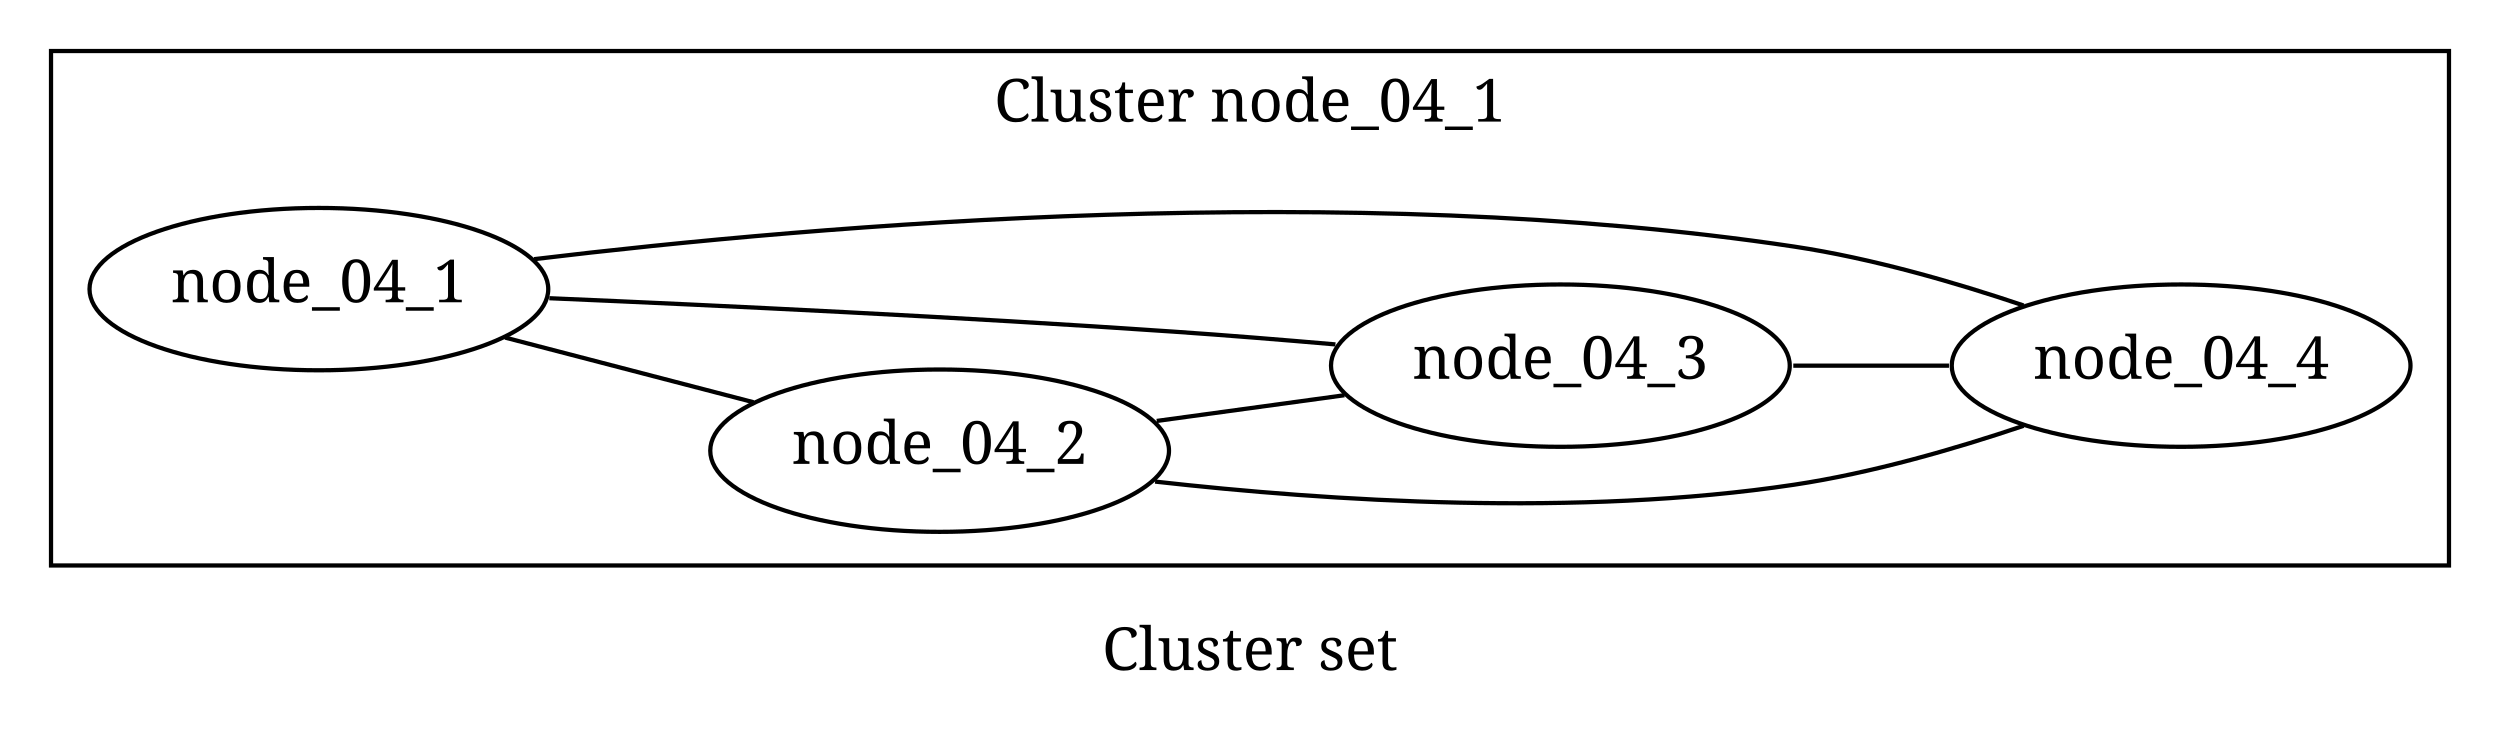
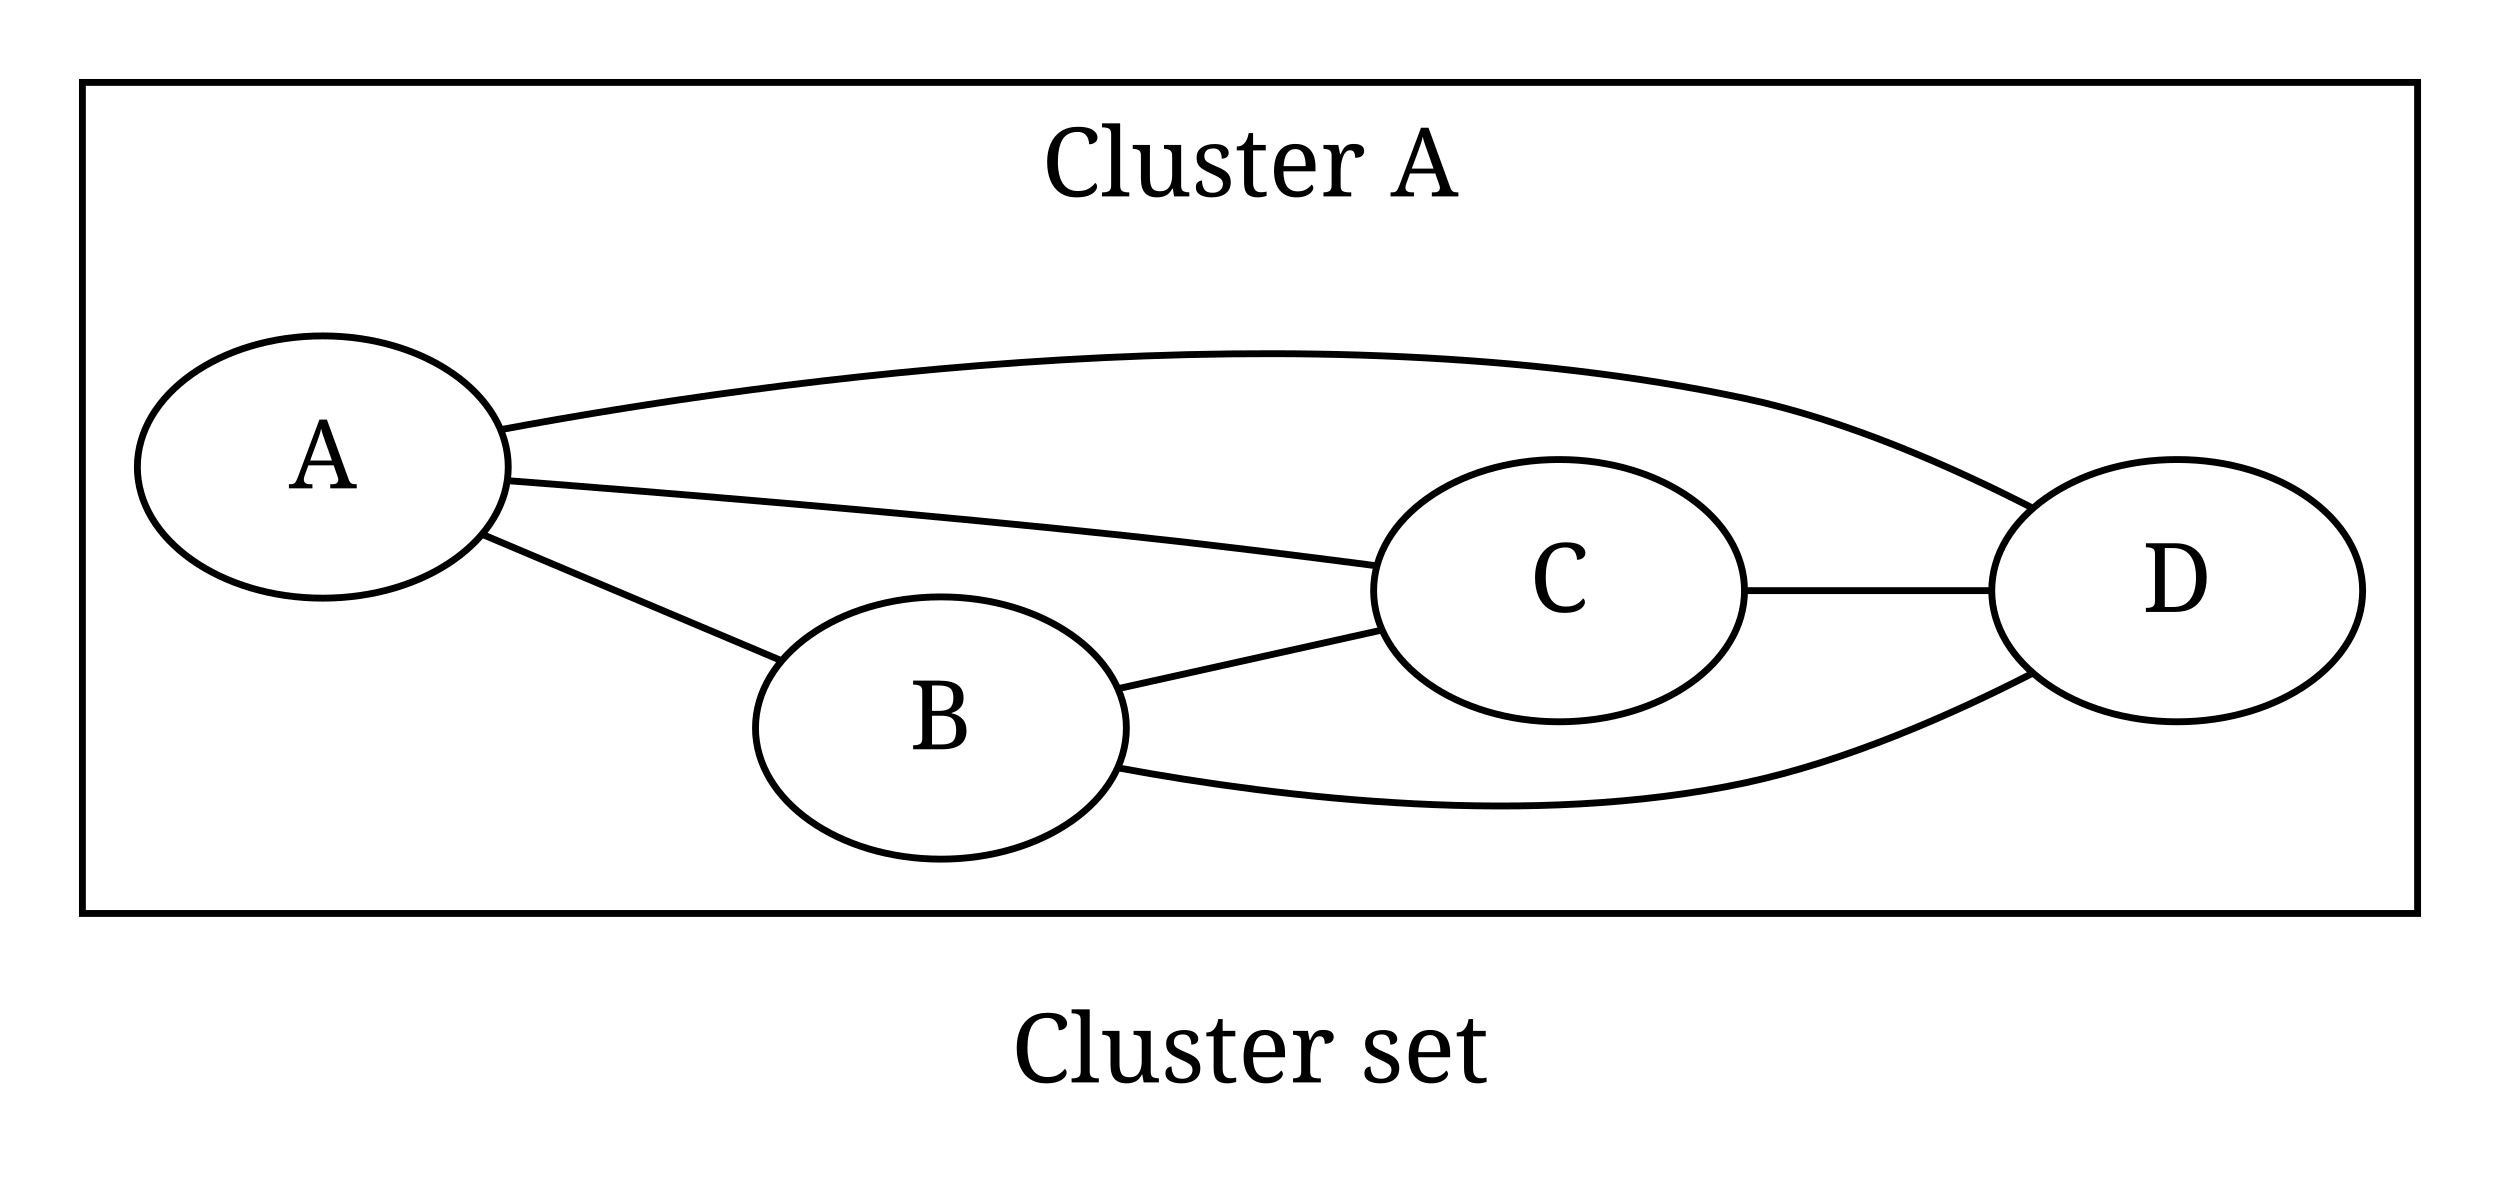
- <svg xmlns="http://www.w3.org/2000/svg" width="588pt" height="172pt" viewBox="0.00 0.00 588.00 172.00">
+ <svg xmlns="http://www.w3.org/2000/svg" width="364pt" height="172pt" viewBox="0.00 0.00 364.00 172.00">
  <g id="graph1" class="graph" transform="scale(1 1) rotate(0) translate(4 168)">
-     <polygon fill="white" stroke="white" points="-4,5 -4,-168 585,-168 585,5 -4,5" />
-     <text text-anchor="middle" x="290" y="-10.4" font-family="Times Roman,serif" font-size="14.00">Cluster set</text>
+     <polygon fill="white" stroke="white" points="-4,5 -4,-168 361,-168 361,5 -4,5" />
+     <text text-anchor="middle" x="178" y="-10.4" font-family="Times Roman,serif" font-size="14.00">Cluster set</text>
    <g id="graph2" class="cluster">
-       <polygon fill="none" stroke="black" points="8,-35 8,-156 572,-156 572,-35 8,-35" />
-       <text text-anchor="middle" x="290" y="-139.4" font-family="Times Roman,serif" font-size="14.00">Cluster node_04_1</text>
+       <polygon fill="none" stroke="black" points="8,-35 8,-156 348,-156 348,-35 8,-35" />
+       <text text-anchor="middle" x="178" y="-139.4" font-family="Times Roman,serif" font-size="14.00">Cluster A</text>
    </g>
    <g id="node2" class="node">
-       <ellipse fill="none" stroke="black" cx="71" cy="-100" rx="53.948" ry="19.092" />
-       <text text-anchor="middle" x="71" y="-96.9" font-family="Times Roman,serif" font-size="14.00">node_04_1</text>
+       <ellipse fill="none" stroke="black" cx="43" cy="-100" rx="27" ry="19.092" />
+       <text text-anchor="middle" x="43" y="-96.9" font-family="Times Roman,serif" font-size="14.00">A</text>
    </g>
    <g id="node3" class="node">
-       <ellipse fill="none" stroke="black" cx="217" cy="-62" rx="53.948" ry="19.092" />
-       <text text-anchor="middle" x="217" y="-58.9" font-family="Times Roman,serif" font-size="14.00">node_04_2</text>
+       <ellipse fill="none" stroke="black" cx="133" cy="-62" rx="27" ry="19.092" />
+       <text text-anchor="middle" x="133" y="-58.9" font-family="Times Roman,serif" font-size="14.00">B</text>
    </g>
    <g id="edge3" class="edge">
-       <path fill="none" stroke="black" d="M114.805,-88.599C133.284,-83.789 154.751,-78.202 173.226,-73.393" />
+       <path fill="none" stroke="black" d="M66.177,-90.214C79.51,-84.585 96.216,-77.531 109.589,-71.885" />
    </g>
    <g id="node5" class="node">
-       <ellipse fill="none" stroke="black" cx="363" cy="-82" rx="53.948" ry="19.092" />
-       <text text-anchor="middle" x="363" y="-78.9" font-family="Times Roman,serif" font-size="14.00">node_04_3</text>
+       <ellipse fill="none" stroke="black" cx="223" cy="-82" rx="27" ry="19.092" />
+       <text text-anchor="middle" x="223" y="-78.9" font-family="Times Roman,serif" font-size="14.00">C</text>
    </g>
    <g id="edge5" class="edge">
-       <path fill="none" stroke="black" d="M125.205,-97.861C165.677,-96.129 222.329,-93.418 272,-90 284.341,-89.151 297.61,-88.076 310.095,-86.993" />
+       <path fill="none" stroke="black" d="M69.983,-98.01C93.716,-96.184 129.186,-93.272 160,-90 171.95,-88.731 185.146,-87.092 196.359,-85.629" />
    </g>
    <g id="edge7" class="edge">
-       <path fill="none" stroke="black" d="M268.064,-68.995C282.372,-70.955 297.92,-73.085 312.212,-75.043" />
+       <path fill="none" stroke="black" d="M159.032,-67.785C170.972,-70.438 185.093,-73.576 197.027,-76.228" />
    </g>
    <g id="node8" class="node">
-       <ellipse fill="none" stroke="black" cx="509" cy="-82" rx="53.948" ry="19.092" />
-       <text text-anchor="middle" x="509" y="-78.9" font-family="Times Roman,serif" font-size="14.00">node_04_4</text>
+       <ellipse fill="none" stroke="black" cx="313" cy="-82" rx="27" ry="19.092" />
+       <text text-anchor="middle" x="313" y="-78.9" font-family="Times Roman,serif" font-size="14.00">D</text>
    </g>
    <g id="edge9" class="edge">
-       <path fill="none" stroke="black" d="M267.677,-54.732C308.494,-50.137 367.233,-46.366 418,-54 436.144,-56.728 455.662,-62.355 471.951,-67.853" />
+       <path fill="none" stroke="black" d="M158.849,-56.188C182.75,-51.764 219.13,-47.449 250,-54 264.635,-57.106 279.999,-63.854 291.89,-69.948" />
    </g>
    <g id="edge11" class="edge">
-       <path fill="none" stroke="black" d="M417.78,-82C429.756,-82 442.43,-82 454.398,-82" />
+       <path fill="none" stroke="black" d="M250.003,-82C261.29,-82 274.387,-82 285.705,-82" />
    </g>
    <g id="edge13" class="edge">
-       <path fill="none" stroke="black" d="M471.951,-96.147C455.662,-101.645 436.144,-107.272 418,-110 313.554,-125.705 189.493,-115.221 121.619,-107.045" />
+       <path fill="none" stroke="black" d="M291.89,-94.052C279.999,-100.146 264.635,-106.894 250,-110 186.12,-123.556 108.769,-112.864 69.159,-105.492" />
    </g>
  </g>
</svg>
